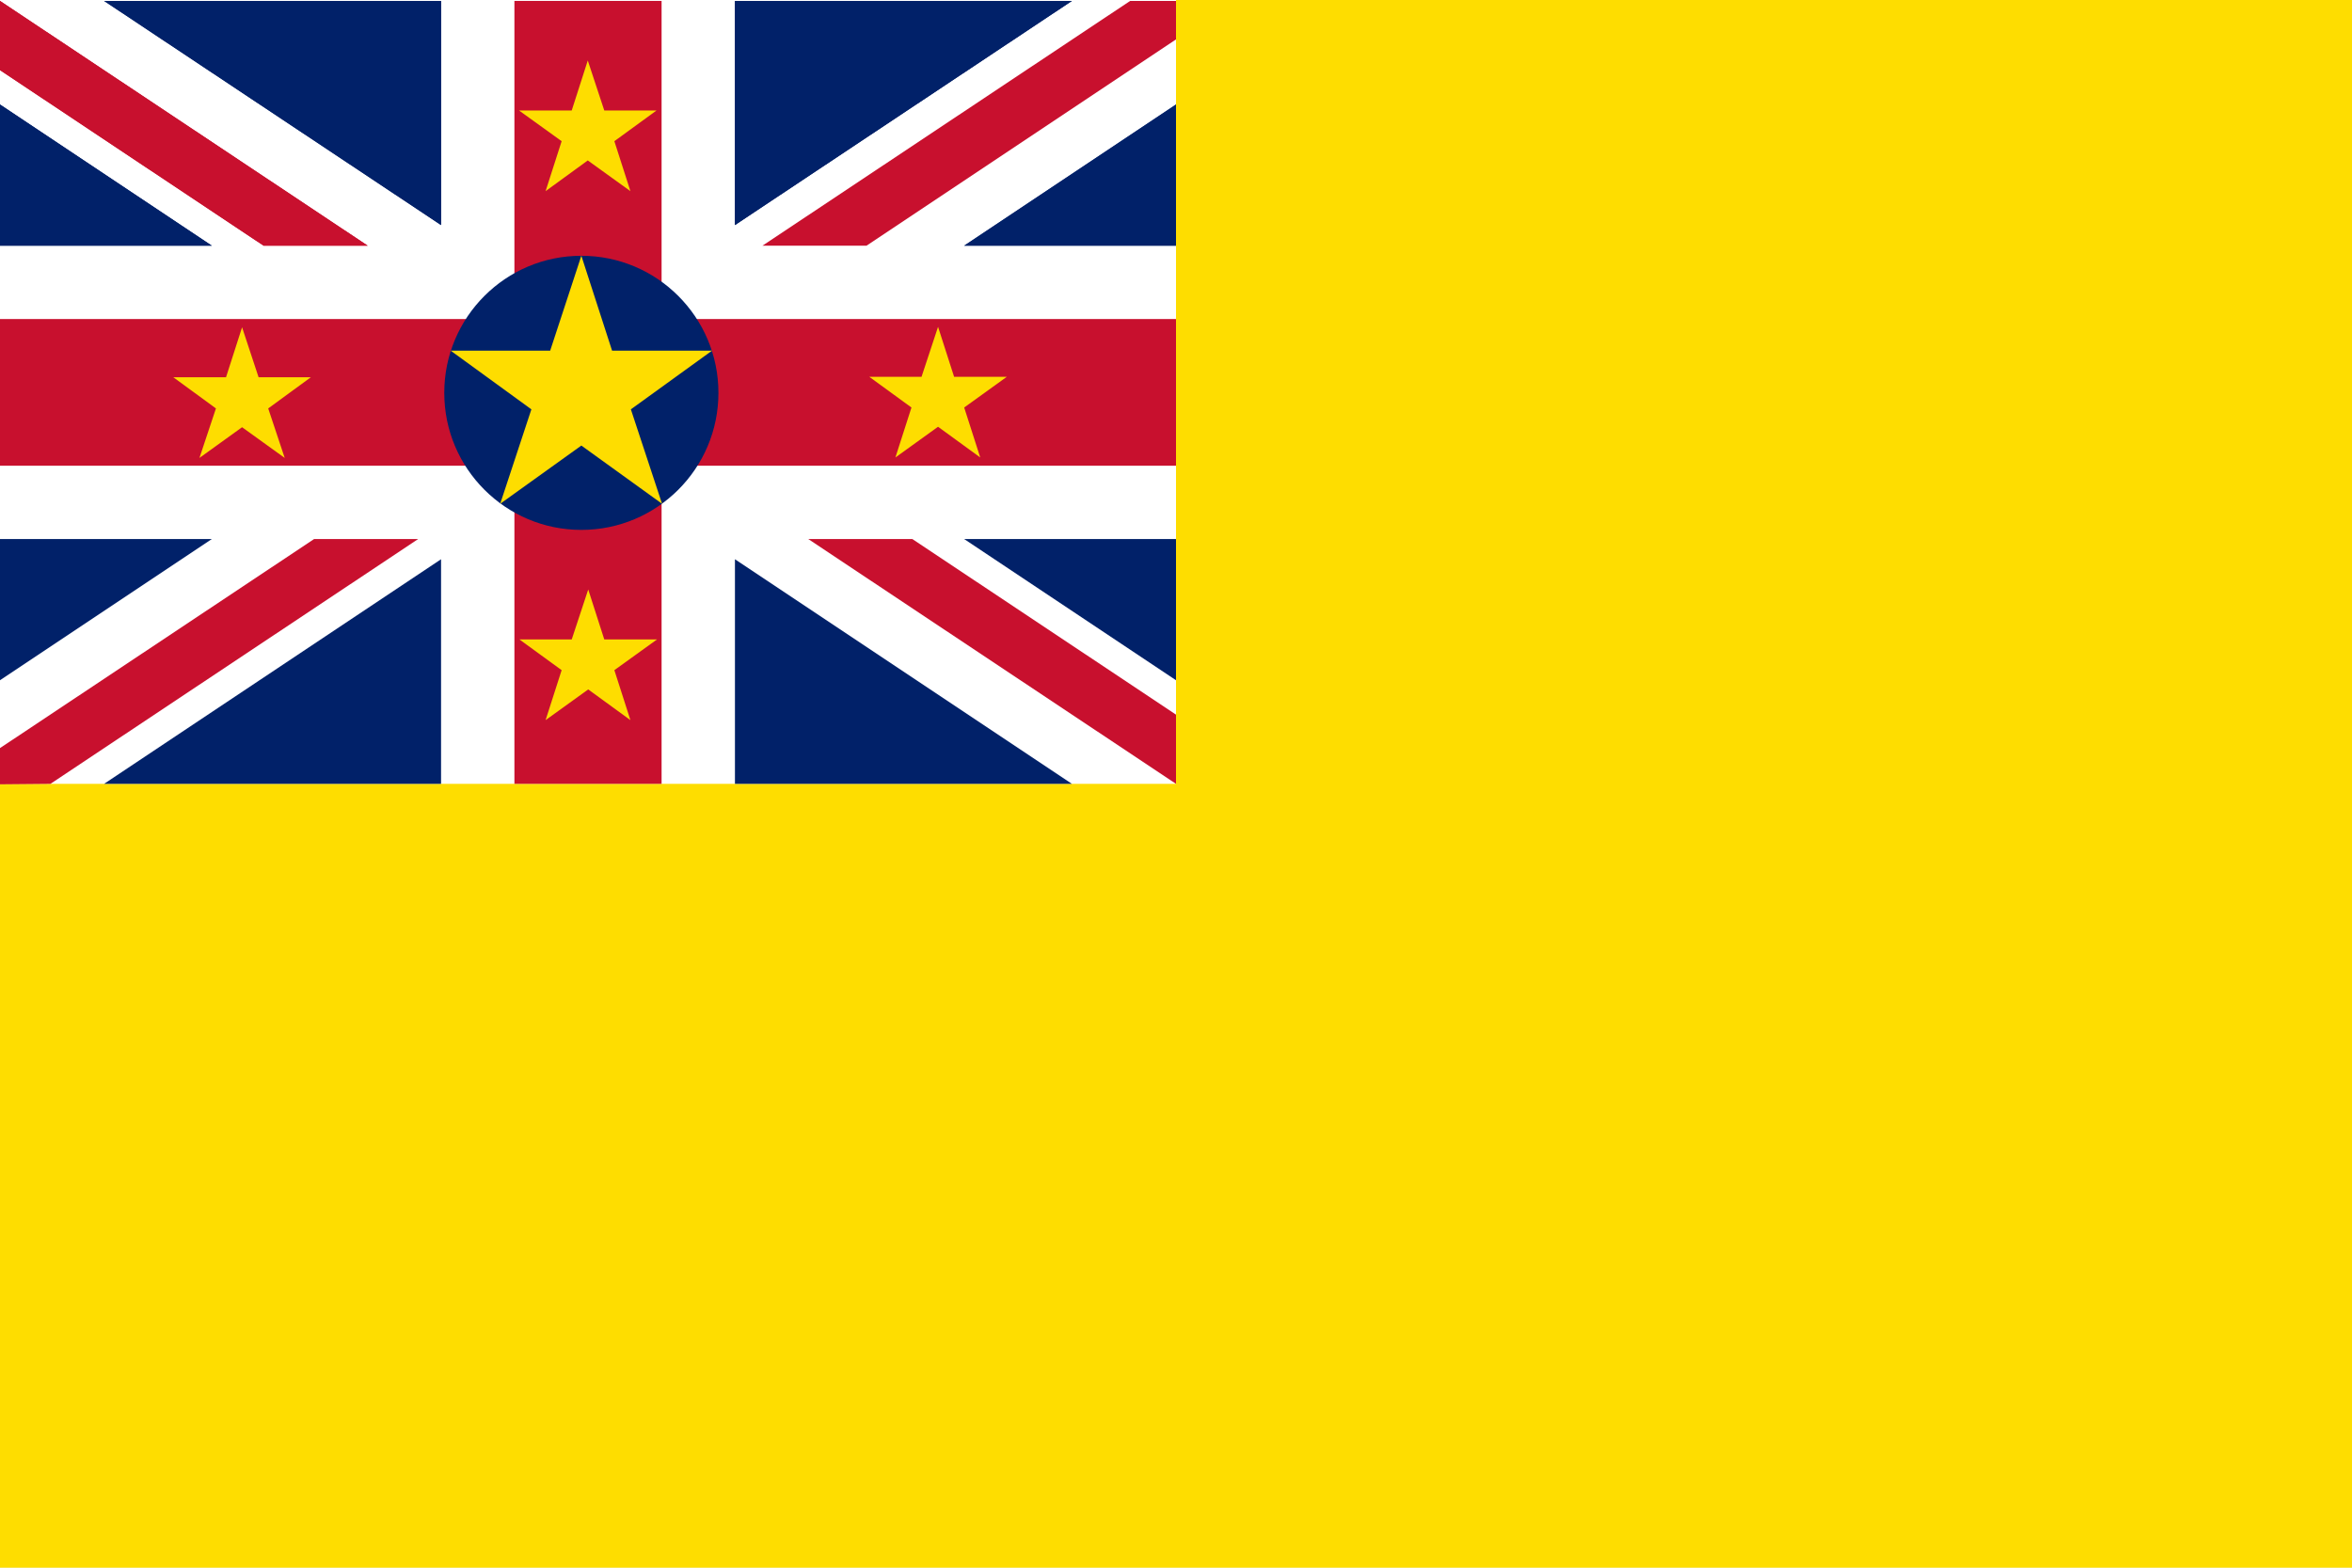
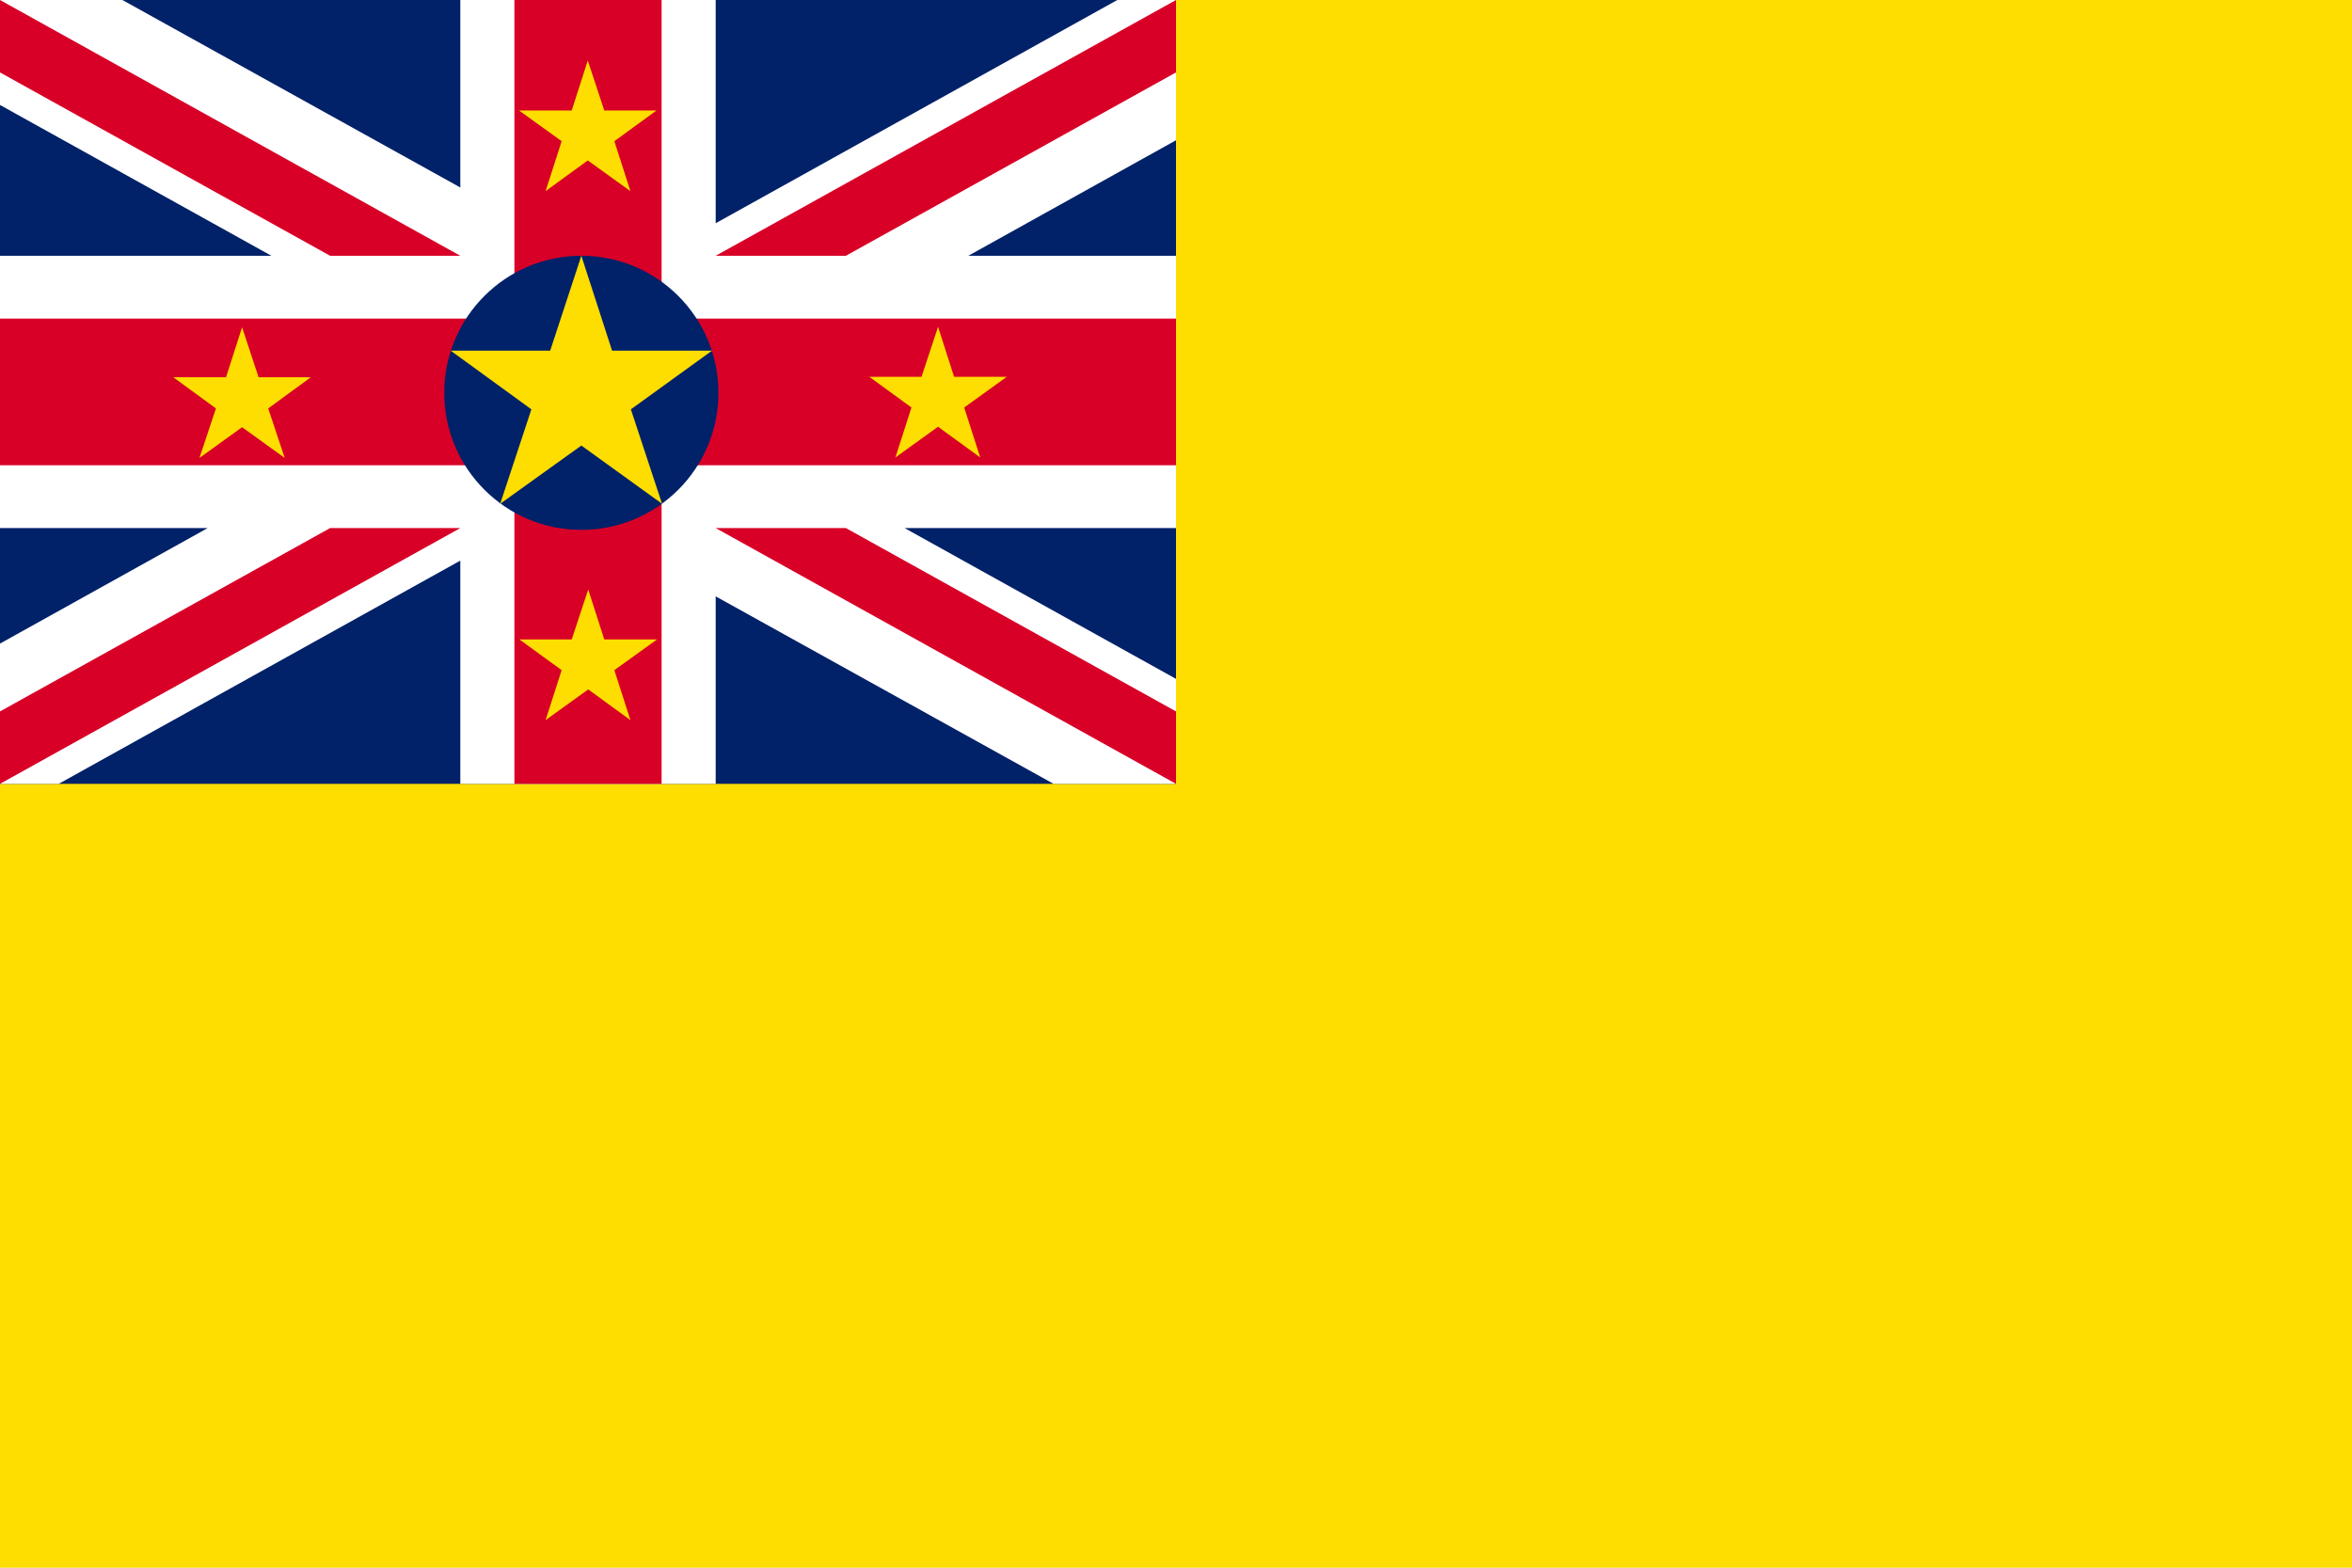
<svg xmlns="http://www.w3.org/2000/svg" viewBox="0 0 513 342">
  <path fill="#fedd00" d="M0 0h513v342H0z" />
-   <path fill="#FFF" d="M0 0h256.5v171H0z" />
-   <g fill="#c8102e">
-     <path d="M144.3.2h-32.1v69.4H0v32h112.2V171h32.1v-69.4h112.2v-32H144.3z" />
-     <path d="M0 .2v15.1l57.5 38.3h22.7z" />
+   <path fill="#012169" d="M0 0h256.5v171H0z" />
+   <g fill="#FFF">
+     <path d="M256.5 0v30.6l-45.3 25.2h45.3v59.4h-59.2l59.2 32.9V171h-26.7l-73.7-40.9V171h-55.7v-48.7L12.8 171H0v-30.6l45.3-25.2H0V55.8h59.2L0 22.9V0h26.7l73.7 40.9V0h55.7v48.7L243.7 0z" />
+     <path d="M156.1 115.2 256.5 171v-15.8l-72-40zM100.4 55.8 0 0v15.8l72 40z" />
  </g>
-   <g fill="#012169">
-     <path d="M0 22.8v30.8h46.2zM96.2.2v48.9L22.7.2z" />
-   </g>
-   <path fill="#c8102e" d="M246.5.2h10v8.4l-67.5 45h-22.7z" />
-   <g fill="#012169">
-     <path d="M256.5 22.8v30.8h-46.2zM160.3.2v48.9L233.8.2z" />
-   </g>
-   <path fill="#c8102e" d="M0 .2v15.1l57.5 38.3h22.7z" />
-   <g fill="#012169">
-     <path d="M0 22.8v30.8h46.2zM96.2.2v48.9L22.7.2zM256.5 22.8v30.8h-46.2zM160.3.2v48.9L233.8.2z" />
-   </g>
-   <path fill="#c8102e" d="m11 171-11 .1v-7.9l68.5-45.6h22.7z" />
-   <g fill="#012169">
-     <path d="M0 148.4v-30.8h46.2zM96.2 171v-49l-73.5 49z" />
-   </g>
-   <path fill="#c8102e" d="M256.5 171v-15.1L199 117.6h-22.7z" />
-   <g fill="#012169">
-     <path d="M256.5 148.4v-30.8h-46.2zM160.3 171v-49l73.5 49z" />
+   <g fill="#D80027">
+     <path d="M144.3 0h-32.1v69.5H0v32h112.2V171h32.1v-69.5h112.2v-32H144.3z" />
+     <path d="M156.1 115.2 256.5 171v-15.8l-72-40zM72 115.2l-72 40V171l100.4-55.8zM100.4 55.8 0 0v15.8l72 40zM184.5 55.8l72-40V0L156.1 55.8z" />
  </g>
  <circle fill="#012169" cx="126.8" cy="85.7" r="29.9" />
  <g fill="#fedd00">
    <path d="m128.3 128.6 3.5 10.9h11.5l-9.3 6.7 3.5 10.9-9.2-6.7-9.3 6.7 3.5-10.9-9.2-6.7h11.4zM128.2 13.2l3.6 10.9h11.4l-9.2 6.7 3.5 10.9-9.3-6.7-9.2 6.7 3.5-10.9-9.3-6.7h11.5zM204.6 71.3l3.5 10.9h11.5l-9.3 6.7 3.5 10.9-9.2-6.7-9.3 6.7 3.5-10.9-9.2-6.7H201zM52.8 71.4l3.6 10.9h11.4l-9.3 6.8 3.6 10.8-9.3-6.7-9.3 6.7 3.6-10.8-9.3-6.8h11.5zM126.8 55.8l6.7 20.7h21.8l-17.7 12.8 6.8 20.6-17.6-12.7-17.7 12.7 6.8-20.6-17.6-12.8H120z" />
  </g>
</svg>
